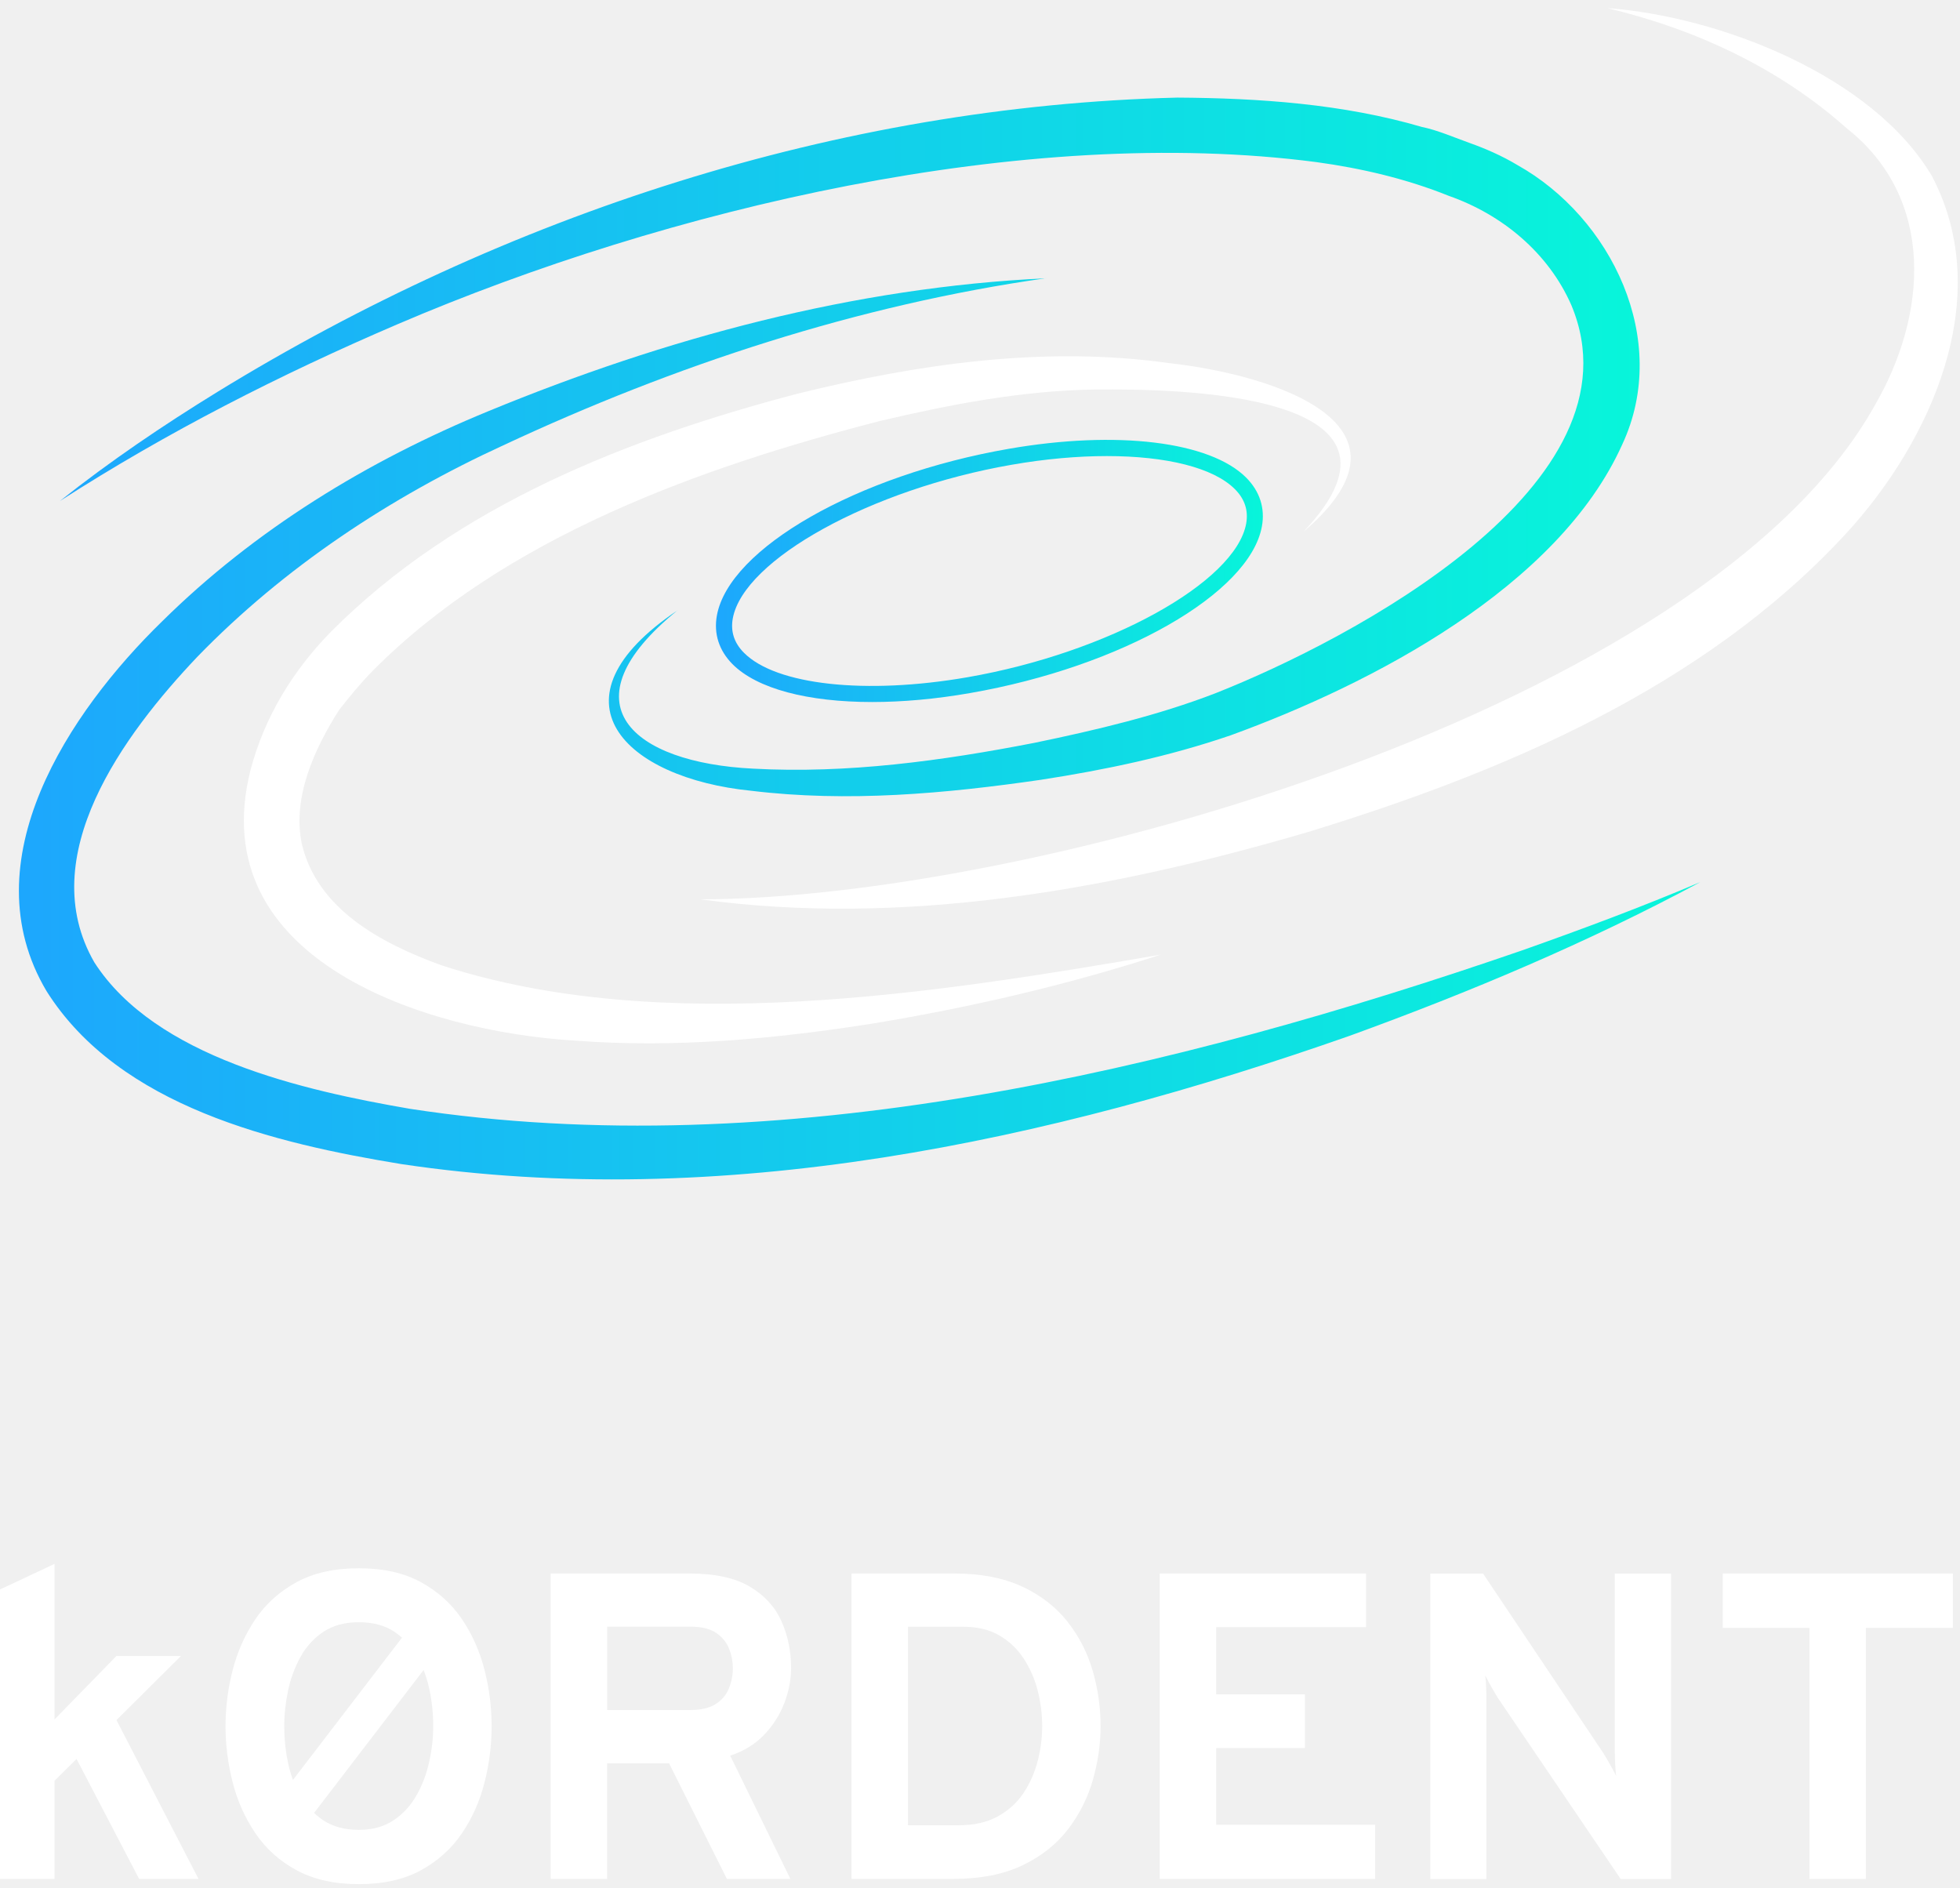
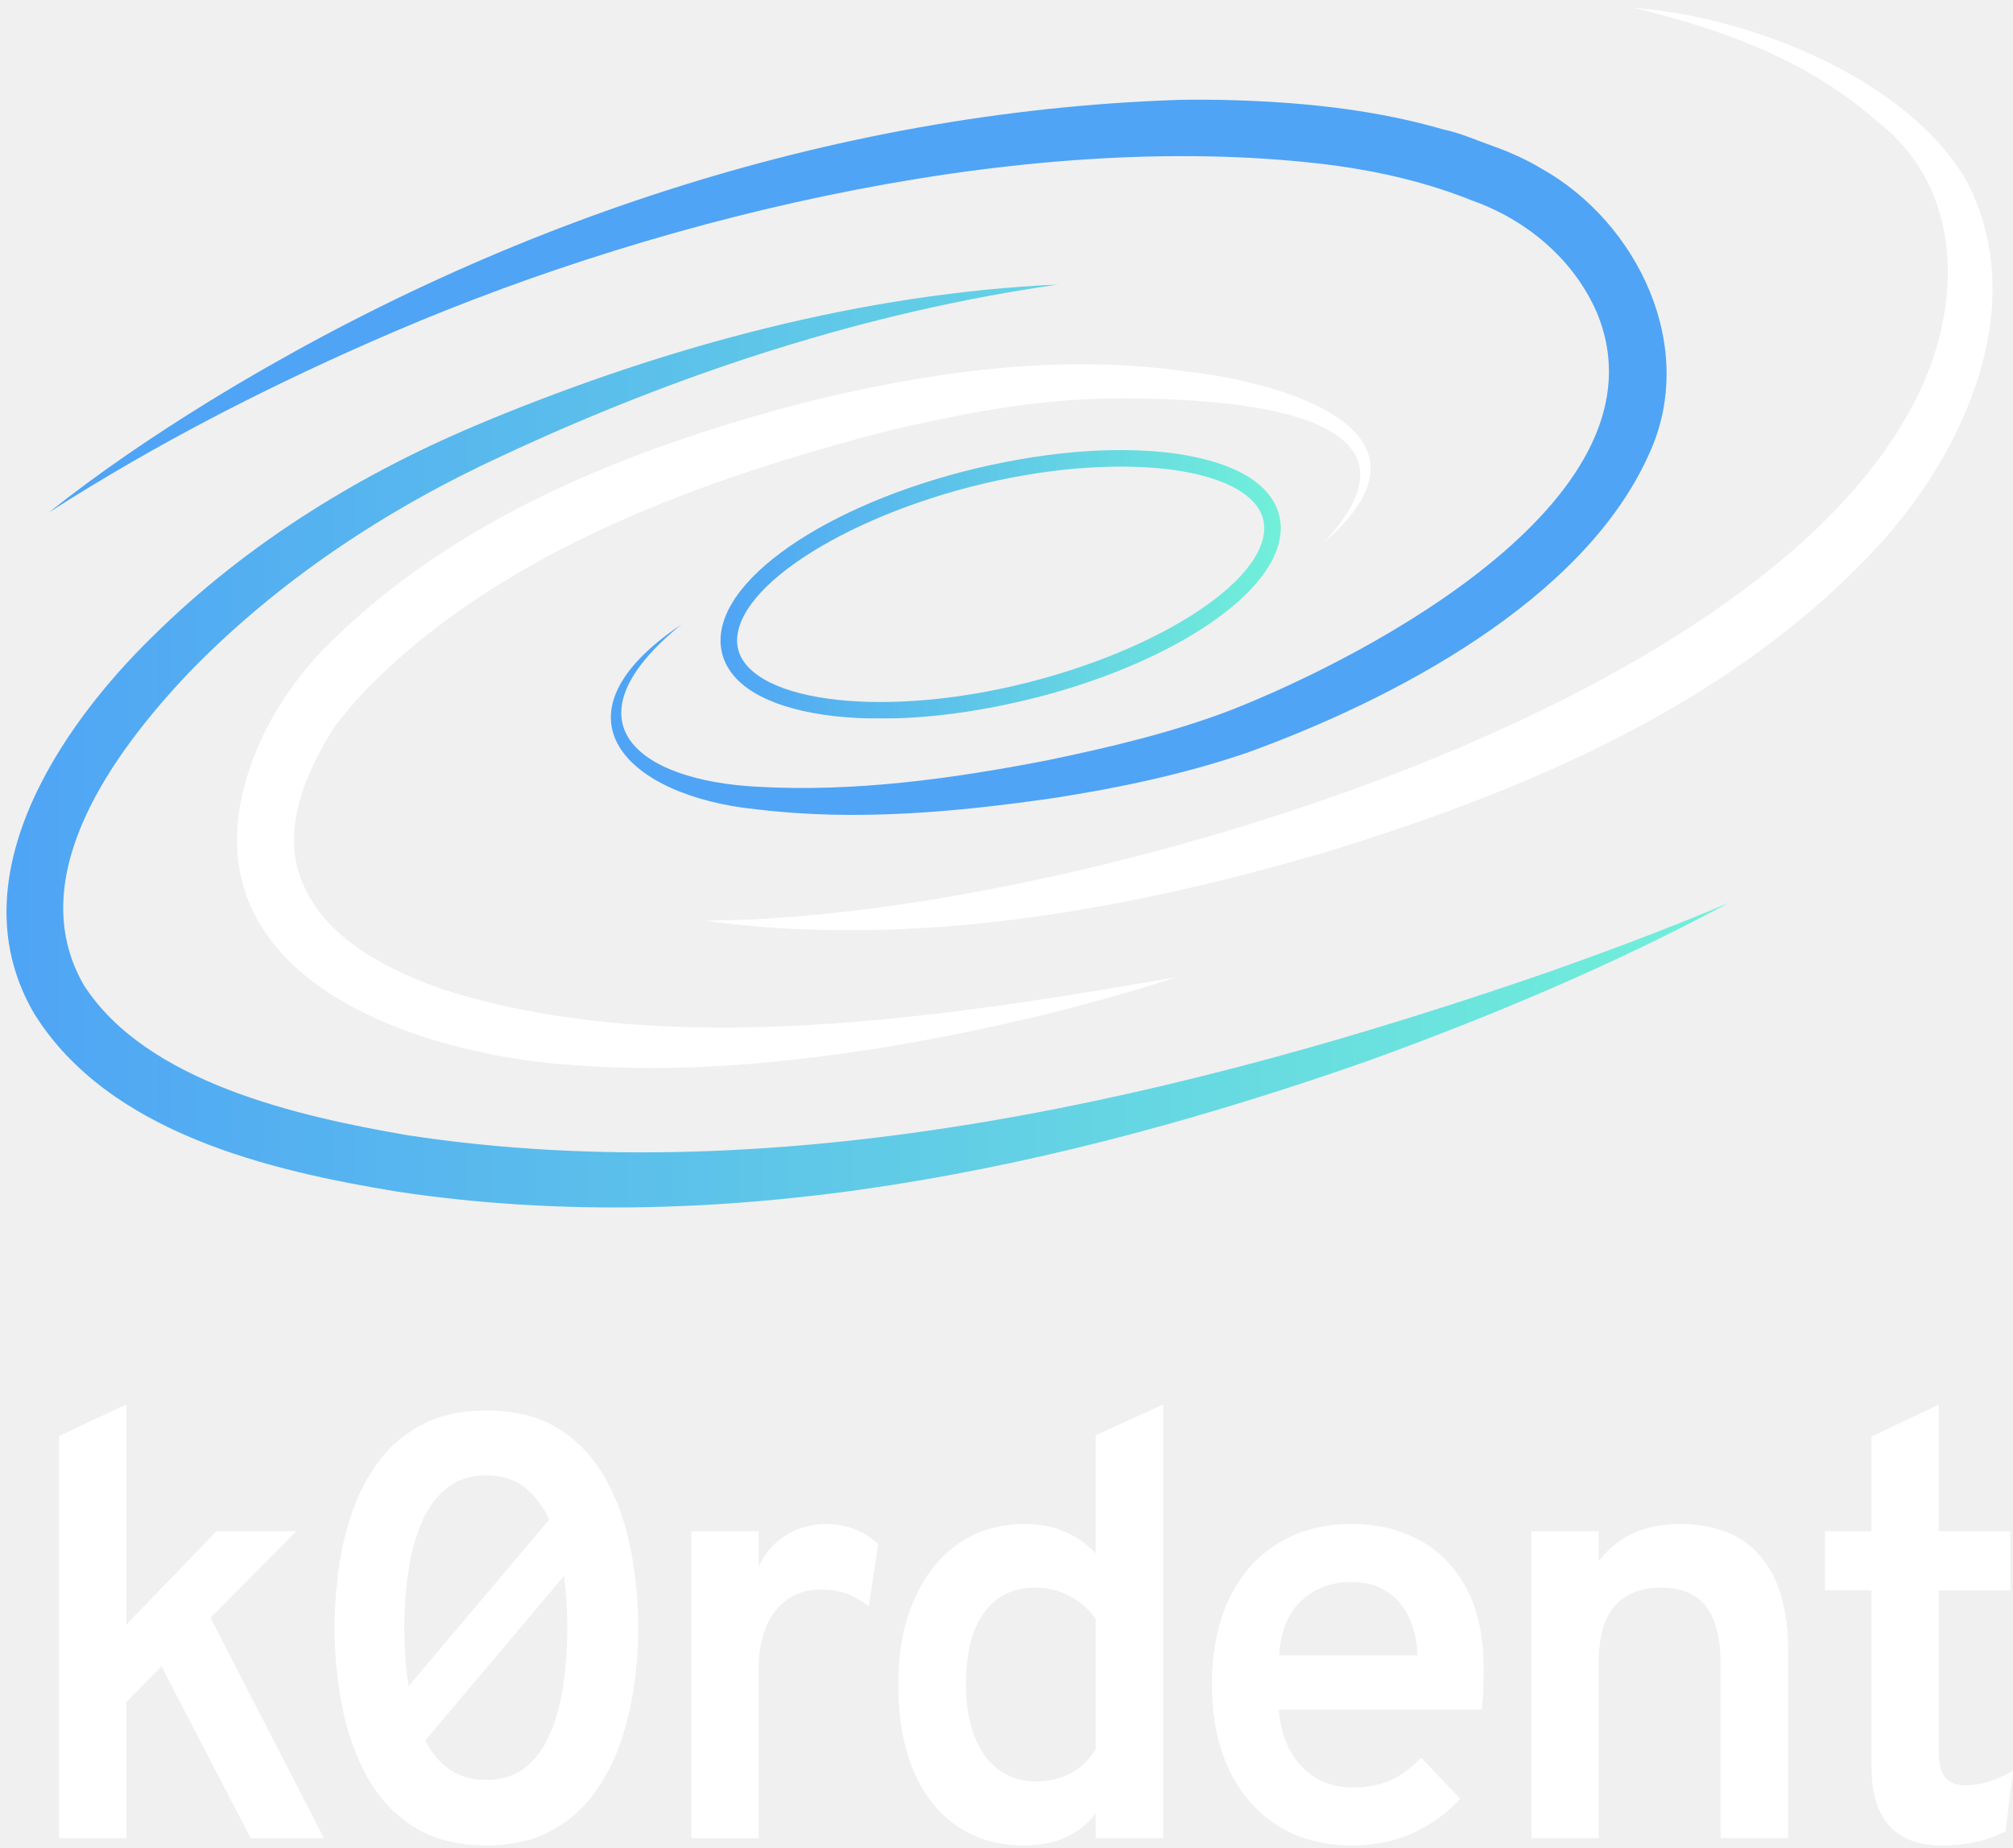
- <svg xmlns="http://www.w3.org/2000/svg" width="243" height="234" viewBox="0 0 243 234" fill="none">
-   <g clip-path="url(#clip0_923_11009)">
-     <path d="M84.01 75.65C69.74 87.24 78.41 94.56 93.38 95.29C105.06 95.93 116.79 94.32 128.25 92.09C135.89 90.51 143.54 88.7 150.67 85.95C167.52 79.3 204.09 60.03 194.82 37.84C191.99 31.38 186.29 26.62 179.62 24.28C174.41 22.18 168.79 20.86 163.23 20.1C127.04 15.36 82.64 25.9 49.3 40.19C34.83 46.39 20.69 53.58 7.43 62.11C13.63 57.18 20.22 52.73 26.98 48.57C62.67 26.68 103.89 13.14 145.97 12.1C156.08 12.16 166.54 12.88 176.29 15.74C178.13 16.1 180.45 17.1 182.22 17.73C184.16 18.42 186.21 19.31 188.09 20.44C199.78 26.96 207.17 42.13 201.13 55.09C193.16 72.84 170 84.82 152.57 91.16C144.89 93.79 137.03 95.44 129.06 96.67C117.19 98.39 105.09 99.49 93.11 98.03C77.49 96.47 67.45 86.78 84.01 75.66V75.65Z" fill="url(#paint0_linear_923_11009)" />
-     <path d="M161.69 65.83C177.81 48.71 146.31 48.17 135.65 48.29C126.67 48.43 117.87 50.13 109.13 52.18C86.81 57.94 62.59 66.61 46.15 83.22C44.71 84.68 43.32 86.39 42.06 87.99C38.95 92.87 36.22 98.88 37.42 104.62C39.32 112.63 47.07 116.89 54.73 119.67C82.05 128.56 115.88 123.17 143.9 118.35C132.27 122.13 120.33 124.88 108.26 126.88C96.1 128.8 83.67 129.95 71.34 129.01C52.95 127.92 25.08 119.12 31.06 95.46C32.79 88.87 36.33 83.12 41.02 78.33C56.67 62.61 77.86 54.34 98.9 48.8C113.91 45.11 129.53 42.84 144.96 45.02C156.73 46.31 177.61 52.19 161.7 65.84L161.69 65.83Z" fill="white" />
-     <path d="M86.76 111.49C127.9 111.49 211.35 87.8 232.39 50.34C238.99 39.03 240.02 24.59 228.89 15.85C220.61 8.48 210.31 3.64 199.3 1.01C213.08 2.02 232.13 9.33 239.52 21.83C247.47 36.94 239.37 54.79 228.75 66.28C211.1 85.32 186.27 95.78 161.92 103.22C137.69 110.3 111.96 114.94 86.75 111.48L86.76 111.49Z" fill="white" />
-     <path d="M129.7 34.49C106.37 37.8 83.68 45.26 62.39 55.21C48.35 61.66 35.23 70.33 24.48 81.41C15.35 91.03 4.12 106.17 11.7 119.31C19.27 131.07 37.61 135.18 50.82 137.46C96.57 144.48 145.47 132.73 188.71 117.82C196.15 115.19 203.54 112.44 210.81 109.35C196.86 116.85 182.22 123 167.33 128.41C129.91 141.54 89.48 150.25 49.74 144.31C34.14 141.75 14.8 137.21 5.77 122.87C-3.83 106.72 8.62 88.21 20.08 77.05C31.61 65.65 45.61 57.11 60.51 50.99C82.5 41.92 105.9 35.6 129.71 34.5L129.7 34.49Z" fill="url(#paint1_linear_923_11009)" />
-     <path d="M108.13 87.03C100.18 87.03 93.86 85.4 90.81 82.33C89.14 80.64 88.47 78.56 88.88 76.3C90.39 67.98 106.28 58.9 125.06 55.64C138.48 53.31 150.04 54.72 154.52 59.23C156.19 60.92 156.86 63 156.45 65.26C154.94 73.58 139.05 82.66 120.27 85.92C115.98 86.67 111.87 87.03 108.13 87.03ZM137.23 56.54C133.59 56.54 129.58 56.89 125.41 57.62C108 60.64 92.18 69.37 90.85 76.67C90.56 78.28 91.02 79.71 92.24 80.93C96.21 84.93 107.34 86.15 119.94 83.96C137.35 80.94 153.17 72.21 154.5 64.91C154.79 63.3 154.33 61.87 153.11 60.65C150.45 57.97 144.59 56.54 137.23 56.54Z" fill="url(#paint2_linear_923_11009)" />
-     <path d="M22.44 205.29H14.44L6.76 213.16V193.88L0 197.05V232.93H6.76V220.76L9.49 218.06L17.25 232.93H24.61L14.44 213.24L22.44 205.29Z" fill="white" />
-     <path d="M57.26 200.71C55.97 198.81 54.28 197.29 52.18 196.14C50.08 194.99 47.52 194.42 44.49 194.42C41.46 194.42 38.89 194.99 36.78 196.14C34.67 197.29 32.97 198.81 31.68 200.71C30.39 202.61 29.45 204.72 28.85 207.02C28.26 209.33 27.96 211.65 27.96 214C27.96 216.35 28.26 218.67 28.85 220.98C29.44 223.29 30.39 225.39 31.68 227.29C32.97 229.19 34.67 230.72 36.78 231.86C38.89 233 41.46 233.58 44.49 233.58C47.52 233.58 50.08 233.01 52.18 231.86C54.28 230.71 55.97 229.19 57.26 227.29C58.55 225.39 59.49 223.28 60.07 220.98C60.66 218.67 60.95 216.35 60.95 214C60.95 211.65 60.66 209.33 60.07 207.02C59.48 204.71 58.55 202.61 57.26 200.71ZM35.71 209.61C36.02 208.11 36.54 206.71 37.25 205.42C37.96 204.13 38.91 203.09 40.09 202.3C41.27 201.51 42.74 201.11 44.48 201.11C46.22 201.11 47.67 201.49 48.85 202.26C49.2 202.49 49.53 202.75 49.84 203.02L36.32 220.66C36.07 219.98 35.86 219.27 35.71 218.53C35.39 217.02 35.24 215.51 35.24 214.01C35.24 212.51 35.4 211.12 35.71 209.62V209.61ZM53.22 218.37C52.9 219.88 52.37 221.27 51.65 222.55C50.93 223.83 49.98 224.87 48.8 225.66C47.62 226.45 46.18 226.85 44.49 226.85C42.8 226.85 41.33 226.47 40.15 225.71C39.71 225.43 39.31 225.1 38.94 224.75L52.52 207.03C52.82 207.8 53.06 208.6 53.24 209.45C53.56 210.97 53.71 212.49 53.71 214.01C53.71 215.42 53.55 216.87 53.22 218.38V218.37Z" fill="white" />
-     <path d="M97.25 211.11C97.8 209.65 98.08 208.21 98.08 206.78C98.08 204.73 97.69 202.81 96.9 201.02C96.11 199.23 94.81 197.8 92.98 196.71C91.15 195.62 88.66 195.07 85.5 195.07H68.27V232.93H75.27V218.6H82.95L90.12 232.93H97.99L90.53 217.65C92.22 217.09 93.63 216.23 94.75 215.05C95.87 213.88 96.7 212.56 97.25 211.1V211.11ZM90.37 209.32C90.05 210.11 89.5 210.76 88.73 211.25C87.96 211.75 86.92 211.99 85.61 211.99H75.28V201.66H85.61C86.98 201.66 88.04 201.92 88.8 202.44C89.56 202.96 90.09 203.62 90.4 204.41C90.71 205.2 90.86 206 90.86 206.79C90.86 207.67 90.7 208.51 90.37 209.3V209.32Z" fill="white" />
-     <path d="M132.32 201.01C130.89 199.2 129.02 197.76 126.71 196.68C124.4 195.61 121.61 195.07 118.33 195.07H105.57V232.93H118.12C121.58 232.93 124.49 232.36 126.84 231.21C129.19 230.07 131.07 228.56 132.48 226.69C133.89 224.82 134.9 222.78 135.52 220.57C136.14 218.35 136.45 216.16 136.45 214C136.45 211.64 136.12 209.34 135.46 207.09C134.8 204.85 133.76 202.82 132.32 201.01ZM128.65 218.31C128.28 219.76 127.69 221.09 126.89 222.29C126.09 223.49 125.03 224.45 123.71 225.18C122.39 225.91 120.77 226.28 118.84 226.28H112.57V201.67H119.44C121.15 201.67 122.62 202.02 123.85 202.72C125.08 203.42 126.09 204.37 126.88 205.56C127.67 206.75 128.26 208.08 128.64 209.54C129.02 211 129.21 212.49 129.21 214C129.21 215.42 129.02 216.86 128.66 218.31H128.65Z" fill="white" />
-     <path d="M150.78 216.71H161.78V210.05H150.78V201.72H169.36V195.07H143.78V232.93H170.49V226.22H150.78V216.71Z" fill="white" />
-     <path d="M200.21 217.35C200.21 217.69 200.22 218.15 200.25 218.72C200.28 219.29 200.32 219.77 200.37 220.17C200.15 219.72 199.89 219.22 199.57 218.67C199.25 218.12 199 217.68 198.8 217.36L183.87 195.08H177.33V232.94H184.28V210.5C184.28 210.12 184.28 209.67 184.25 209.15C184.23 208.63 184.2 208.14 184.14 207.69C184.36 208.14 184.62 208.65 184.94 209.2C185.26 209.75 185.51 210.19 185.71 210.5L200.93 232.94H207.18V195.08H200.2V217.36L200.21 217.35Z" fill="white" />
-     <path d="M213.59 195.07V201.81H224.33V232.93H231.33V201.81H242.12V195.07H213.59Z" fill="white" />
+ <svg xmlns="http://www.w3.org/2000/svg" width="243" height="223" viewBox="0 0 243 223" fill="none">
+   <path d="M7.134 221.891V173.339L15.254 169.535V196.112L26.132 184.838H35.774L25.408 195.277L39.11 221.891H30.265L19.497 201.152L15.254 205.431V221.891H7.134Z" fill="white" />
+   <path d="M76.157 187.12C75.567 184.028 74.574 181.204 73.18 178.653C71.792 176.102 69.918 174.069 67.562 172.541C65.206 171.02 62.248 170.259 58.699 170.259C55.819 170.259 53.336 170.776 51.248 171.817C49.154 172.858 47.407 174.264 46.007 176.042C44.607 177.819 43.493 179.84 42.671 182.098C41.849 184.357 41.265 186.725 40.912 189.202C40.565 191.68 40.388 194.115 40.388 196.513C40.388 199.63 40.681 202.74 41.277 205.845C41.868 208.955 42.854 211.78 44.229 214.33C45.611 216.881 47.48 218.926 49.848 220.46C52.222 221.994 55.168 222.761 58.699 222.761C61.572 222.761 64.049 222.244 66.131 221.203C68.207 220.162 69.948 218.75 71.354 216.96C72.754 215.17 73.874 213.149 74.708 210.885C75.542 208.627 76.139 206.259 76.498 203.781C76.863 201.304 77.046 198.881 77.046 196.513C77.046 193.341 76.747 190.213 76.157 187.12ZM49.251 189.981C49.556 187.808 50.067 185.824 50.791 184.04C51.516 182.251 52.526 180.808 53.823 179.724C55.113 178.635 56.739 178.093 58.699 178.093C60.659 178.093 62.235 178.617 63.502 179.67C64.664 180.631 65.59 181.885 66.29 183.438L49.324 203.544C49.306 203.434 49.288 203.318 49.27 203.203C48.953 201.011 48.801 198.783 48.801 196.513C48.801 194.242 48.947 192.161 49.251 189.981ZM68.055 203.02C67.763 205.181 67.257 207.16 66.545 208.949C65.833 210.739 64.835 212.169 63.556 213.241C62.272 214.318 60.653 214.854 58.699 214.854C56.745 214.854 55.156 214.336 53.878 213.295C52.849 212.468 51.991 211.402 51.321 210.106L68.085 190.231C68.353 192.282 68.487 194.376 68.487 196.513C68.487 198.65 68.341 200.853 68.055 203.02Z" fill="white" />
+   <path d="M83.462 221.891V184.832H91.582V189.111C92.306 187.516 93.402 186.256 94.863 185.343C96.324 184.424 97.937 183.967 99.702 183.967C102.192 183.967 104.292 184.777 106.009 186.396L104.883 193.902C103.963 193.177 103.044 192.66 102.125 192.343C101.206 192.027 100.189 191.875 99.081 191.875C97.535 191.875 96.202 192.264 95.094 193.037C93.98 193.81 93.116 194.912 92.501 196.336C91.886 197.761 91.576 199.453 91.576 201.413V221.897H83.456L83.462 221.891Z" fill="white" />
+   <path d="M123.704 222.761C118.944 222.761 115.206 221.032 112.498 217.575C109.789 214.117 108.438 209.369 108.438 203.325C108.438 199.435 109.071 196.032 110.343 193.116C111.615 190.207 113.386 187.948 115.675 186.353C117.958 184.759 120.648 183.961 123.741 183.961C127.174 183.961 130.011 185.148 132.263 187.516V173.266L140.42 169.528V221.885H132.263V218.914C130.278 221.477 127.43 222.755 123.704 222.755V222.761ZM124.976 215.036C126.596 215.036 128.014 214.708 129.238 214.056C130.455 213.405 131.465 212.449 132.263 211.189V195.417C131.465 194.255 130.418 193.342 129.128 192.66C127.831 191.984 126.45 191.643 124.976 191.643C122.316 191.643 120.259 192.648 118.792 194.65C117.331 196.659 116.6 199.545 116.6 203.319C116.6 205.735 116.941 207.817 117.617 209.552C118.293 211.293 119.261 212.638 120.521 213.594C121.775 214.549 123.266 215.024 124.983 215.024L124.976 215.036Z" fill="white" />
+   <path d="M163.229 222.761C159.722 222.761 156.703 221.952 154.165 220.333C151.626 218.713 149.678 216.449 148.327 213.533C146.976 210.623 146.294 207.221 146.294 203.325C146.294 199.429 146.994 195.825 148.4 192.934C149.8 190.049 151.772 187.827 154.311 186.281C156.849 184.734 159.82 183.961 163.229 183.961C166.15 183.961 168.817 184.588 171.221 185.848C173.626 187.102 175.543 189.032 176.967 191.631C178.392 194.231 179.104 197.536 179.104 201.547C179.104 202.174 179.092 202.917 179.068 203.775C179.043 204.634 178.97 205.498 178.848 206.369H154.372C154.518 208.256 154.968 209.899 155.729 211.299C156.49 212.699 157.513 213.795 158.791 214.58C160.075 215.365 161.585 215.761 163.326 215.761C165.067 215.761 166.516 215.475 167.824 214.909C169.127 214.343 170.375 213.43 171.562 212.17L176.273 217.137C174.752 218.805 172.895 220.156 170.71 221.197C168.524 222.238 166.029 222.755 163.222 222.755L163.229 222.761ZM154.414 199.806H171.13C171.057 198.041 170.698 196.495 170.058 195.168C169.419 193.841 168.518 192.806 167.356 192.07C166.193 191.333 164.781 190.962 163.113 190.962C160.794 190.962 158.815 191.686 157.184 193.135C155.553 194.584 154.627 196.812 154.408 199.806H154.414Z" fill="white" />
+   <path d="M184.869 221.891V184.832H192.989V188.46C194.152 186.938 195.546 185.806 197.177 185.069C198.808 184.333 200.677 183.961 202.777 183.961C207.057 183.961 210.307 185.264 212.529 187.875C214.751 190.487 215.865 194.316 215.865 199.368V221.885H207.708V200.853C207.708 197.761 207.124 195.448 205.949 193.926C204.774 192.404 203.003 191.644 200.635 191.644C198.072 191.644 196.154 192.392 194.888 193.89C193.616 195.387 192.983 197.658 192.983 200.707V221.885H184.863L184.869 221.891Z" fill="white" />
+   <path d="M234.4 222.761C231.594 222.761 229.482 221.964 228.058 220.369C226.633 218.774 225.921 216.443 225.921 213.369V191.978H220.302V184.838H225.921V173.418L234.041 169.541V184.844H242.673V191.984H234.041V211.597C234.041 212.924 234.303 213.91 234.82 214.55C235.338 215.189 236.141 215.511 237.231 215.511C238.996 215.511 240.92 214.933 242.996 213.77L242.089 221.093C240.95 221.647 239.757 222.067 238.497 222.347C237.243 222.627 235.874 222.761 234.4 222.761Z" fill="white" />
+   <mask id="mask0_923_11009" style="mask-type:luminance" maskUnits="userSpaceOnUse" x="5" y="12" width="197" height="87">
+     <path d="M25.359 48.38C18.62 52.532 12.046 56.964 5.868 61.882C19.095 53.384 33.193 46.213 47.62 40.023C80.868 25.773 125.153 15.272 161.238 19.99C166.784 20.757 172.384 22.072 177.588 24.159C184.236 26.497 189.921 31.245 192.746 37.685C201.998 59.818 165.517 79.036 148.723 85.665C141.613 88.404 133.979 90.212 126.364 91.788C114.939 94.01 103.227 95.617 91.588 94.978C76.668 94.248 68.012 86.955 82.244 75.389C65.73 86.48 75.737 96.141 91.314 97.693C103.263 99.148 115.322 98.046 127.162 96.336C135.112 95.106 142.952 93.456 150.61 90.839C167.995 84.526 191.09 72.577 199.034 54.876C205.054 41.958 197.688 26.826 186.031 20.324C184.156 19.198 182.111 18.303 180.182 17.622C178.416 16.995 176.097 15.99 174.265 15.637C164.537 12.789 154.11 12.07 144.03 12.009C102.07 13.05 60.963 26.558 25.365 48.38" fill="white" />
+   </mask>
+   <g mask="url(#mask0_923_11009)">
+     <path d="M205.054 12.009H5.868V99.148H205.054V12.009Z" fill="url(#paint0_linear_923_11009)" />
+   </g>
+   <path d="M159.704 65.601C175.78 48.527 144.364 47.985 133.736 48.107C124.782 48.247 116.004 49.939 107.293 51.984C85.038 57.73 60.884 66.374 44.485 82.938C43.048 84.392 41.667 86.097 40.407 87.698C37.302 92.562 34.581 98.564 35.786 104.286C37.68 112.278 45.41 116.515 53.05 119.291C80.296 128.154 114.032 122.785 141.966 117.97C130.37 121.732 118.457 124.477 106.423 126.474C94.291 128.391 81.903 129.529 69.601 128.592C51.266 127.508 23.466 118.731 29.438 95.13C31.16 88.556 34.691 82.828 39.372 78.044C54.986 62.369 76.114 54.121 97.091 48.587C112.059 44.911 127.631 42.646 143.019 44.819C154.755 46.11 175.573 51.966 159.71 65.583" fill="white" />
+   <path d="M84.983 111.128C126.011 111.122 209.224 87.503 230.218 50.146C236.805 38.873 237.821 23.466 226.73 14.755C218.47 7.408 208.201 3.579 197.22 0.949C210.959 1.96 229.957 9.246 237.334 21.713C245.266 36.779 237.188 54.578 226.59 66.046C208.986 85.038 184.223 95.466 159.941 102.886C135.781 109.947 110.124 114.573 84.983 111.128Z" fill="white" />
+   <mask id="mask1_923_11009" style="mask-type:luminance" maskUnits="userSpaceOnUse" x="0" y="34" width="209" height="112">
+     <path d="M58.79 50.791C43.931 56.897 29.973 65.413 18.474 76.778C7.043 87.911 -5.369 106.368 4.2 122.474C13.209 136.779 32.493 141.308 48.052 143.859C87.68 149.776 128.002 141.095 165.323 127.995C180.169 122.602 194.773 116.466 208.682 108.991C201.438 112.065 194.06 114.817 186.64 117.434C143.518 132.305 94.766 144.023 49.136 137.023C35.963 134.752 17.671 130.649 10.123 118.919C2.568 105.814 13.763 90.723 22.869 81.124C33.595 70.076 46.676 61.438 60.677 54.997C81.915 45.075 104.542 37.637 127.807 34.337C104.061 35.433 80.722 41.739 58.796 50.779" fill="white" />
+   </mask>
+   <g mask="url(#mask1_923_11009)">
+     <path d="M208.676 34.343H-5.375V149.769H208.676V34.343Z" fill="url(#paint1_linear_923_11009)" />
+   </g>
+   <mask id="mask2_923_11009" style="mask-type:luminance" maskUnits="userSpaceOnUse" x="86" y="54" width="69" height="33">
+     <path d="M90.444 80.643C89.232 79.425 88.77 77.995 89.062 76.394C90.383 69.114 106.161 60.415 123.522 57.396C127.679 56.671 131.678 56.324 135.313 56.324C142.648 56.324 148.491 57.749 151.145 60.421C152.357 61.638 152.819 63.069 152.527 64.67C151.206 71.95 135.428 80.649 118.067 83.668C113.91 84.392 109.911 84.74 106.276 84.74C98.935 84.74 93.091 83.309 90.444 80.643ZM123.181 55.436C104.45 58.686 88.599 67.738 87.096 76.041C86.688 78.293 87.357 80.369 89.025 82.055C92.063 85.117 98.363 86.742 106.295 86.742C110.026 86.742 114.123 86.383 118.402 85.634C137.133 82.384 152.984 73.332 154.487 65.029C154.895 62.777 154.232 60.701 152.558 59.015C149.52 55.953 143.22 54.328 135.294 54.328C131.563 54.328 127.466 54.687 123.181 55.436Z" fill="white" />
+   </mask>
+   <g mask="url(#mask2_923_11009)">
+     <path d="M154.895 54.328H86.688V86.736H154.895V54.328Z" fill="url(#paint2_linear_923_11009)" />
  </g>
  <defs>
-     <linearGradient id="paint0_linear_923_11009" x1="7.43" y1="55.4" x2="203.28" y2="55.4" gradientUnits="userSpaceOnUse">
-       <stop stop-color="#1DA7FD" />
-       <stop offset="1" stop-color="#08F5DA" />
+     <linearGradient id="paint0_linear_923_11009" x1="194852" y1="55.613" x2="194972" y2="55.613" gradientUnits="userSpaceOnUse">
+       <stop stop-color="#4FA4F5" />
+       <stop offset="1" stop-color="#71F0D9" />
    </linearGradient>
-     <linearGradient id="paint1_linear_923_11009" x1="2.33" y1="90.35" x2="210.8" y2="90.35" gradientUnits="userSpaceOnUse">
-       <stop stop-color="#1DA7FD" />
-       <stop offset="1" stop-color="#08F5DA" />
+     <linearGradient id="paint1_linear_923_11009" x1="0.327" y1="92.028" x2="208.447" y2="92.028" gradientUnits="userSpaceOnUse">
+       <stop stop-color="#4FA4F5" />
+       <stop offset="1" stop-color="#71F0D9" />
    </linearGradient>
-     <linearGradient id="paint2_linear_923_11009" x1="88.77" y1="70.78" x2="156.58" y2="70.78" gradientUnits="userSpaceOnUse">
-       <stop stop-color="#1DA7FD" />
-       <stop offset="1" stop-color="#08F5DA" />
+     <linearGradient id="paint2_linear_923_11009" x1="86.913" y1="70.455" x2="154.61" y2="70.455" gradientUnits="userSpaceOnUse">
+       <stop stop-color="#4FA4F5" />
+       <stop offset="1" stop-color="#71F0D9" />
    </linearGradient>
-     <clipPath id="clip0_923_11009">
-       <rect width="242.73" height="232.58" fill="white" transform="translate(0 1)" />
-     </clipPath>
  </defs>
</svg>
